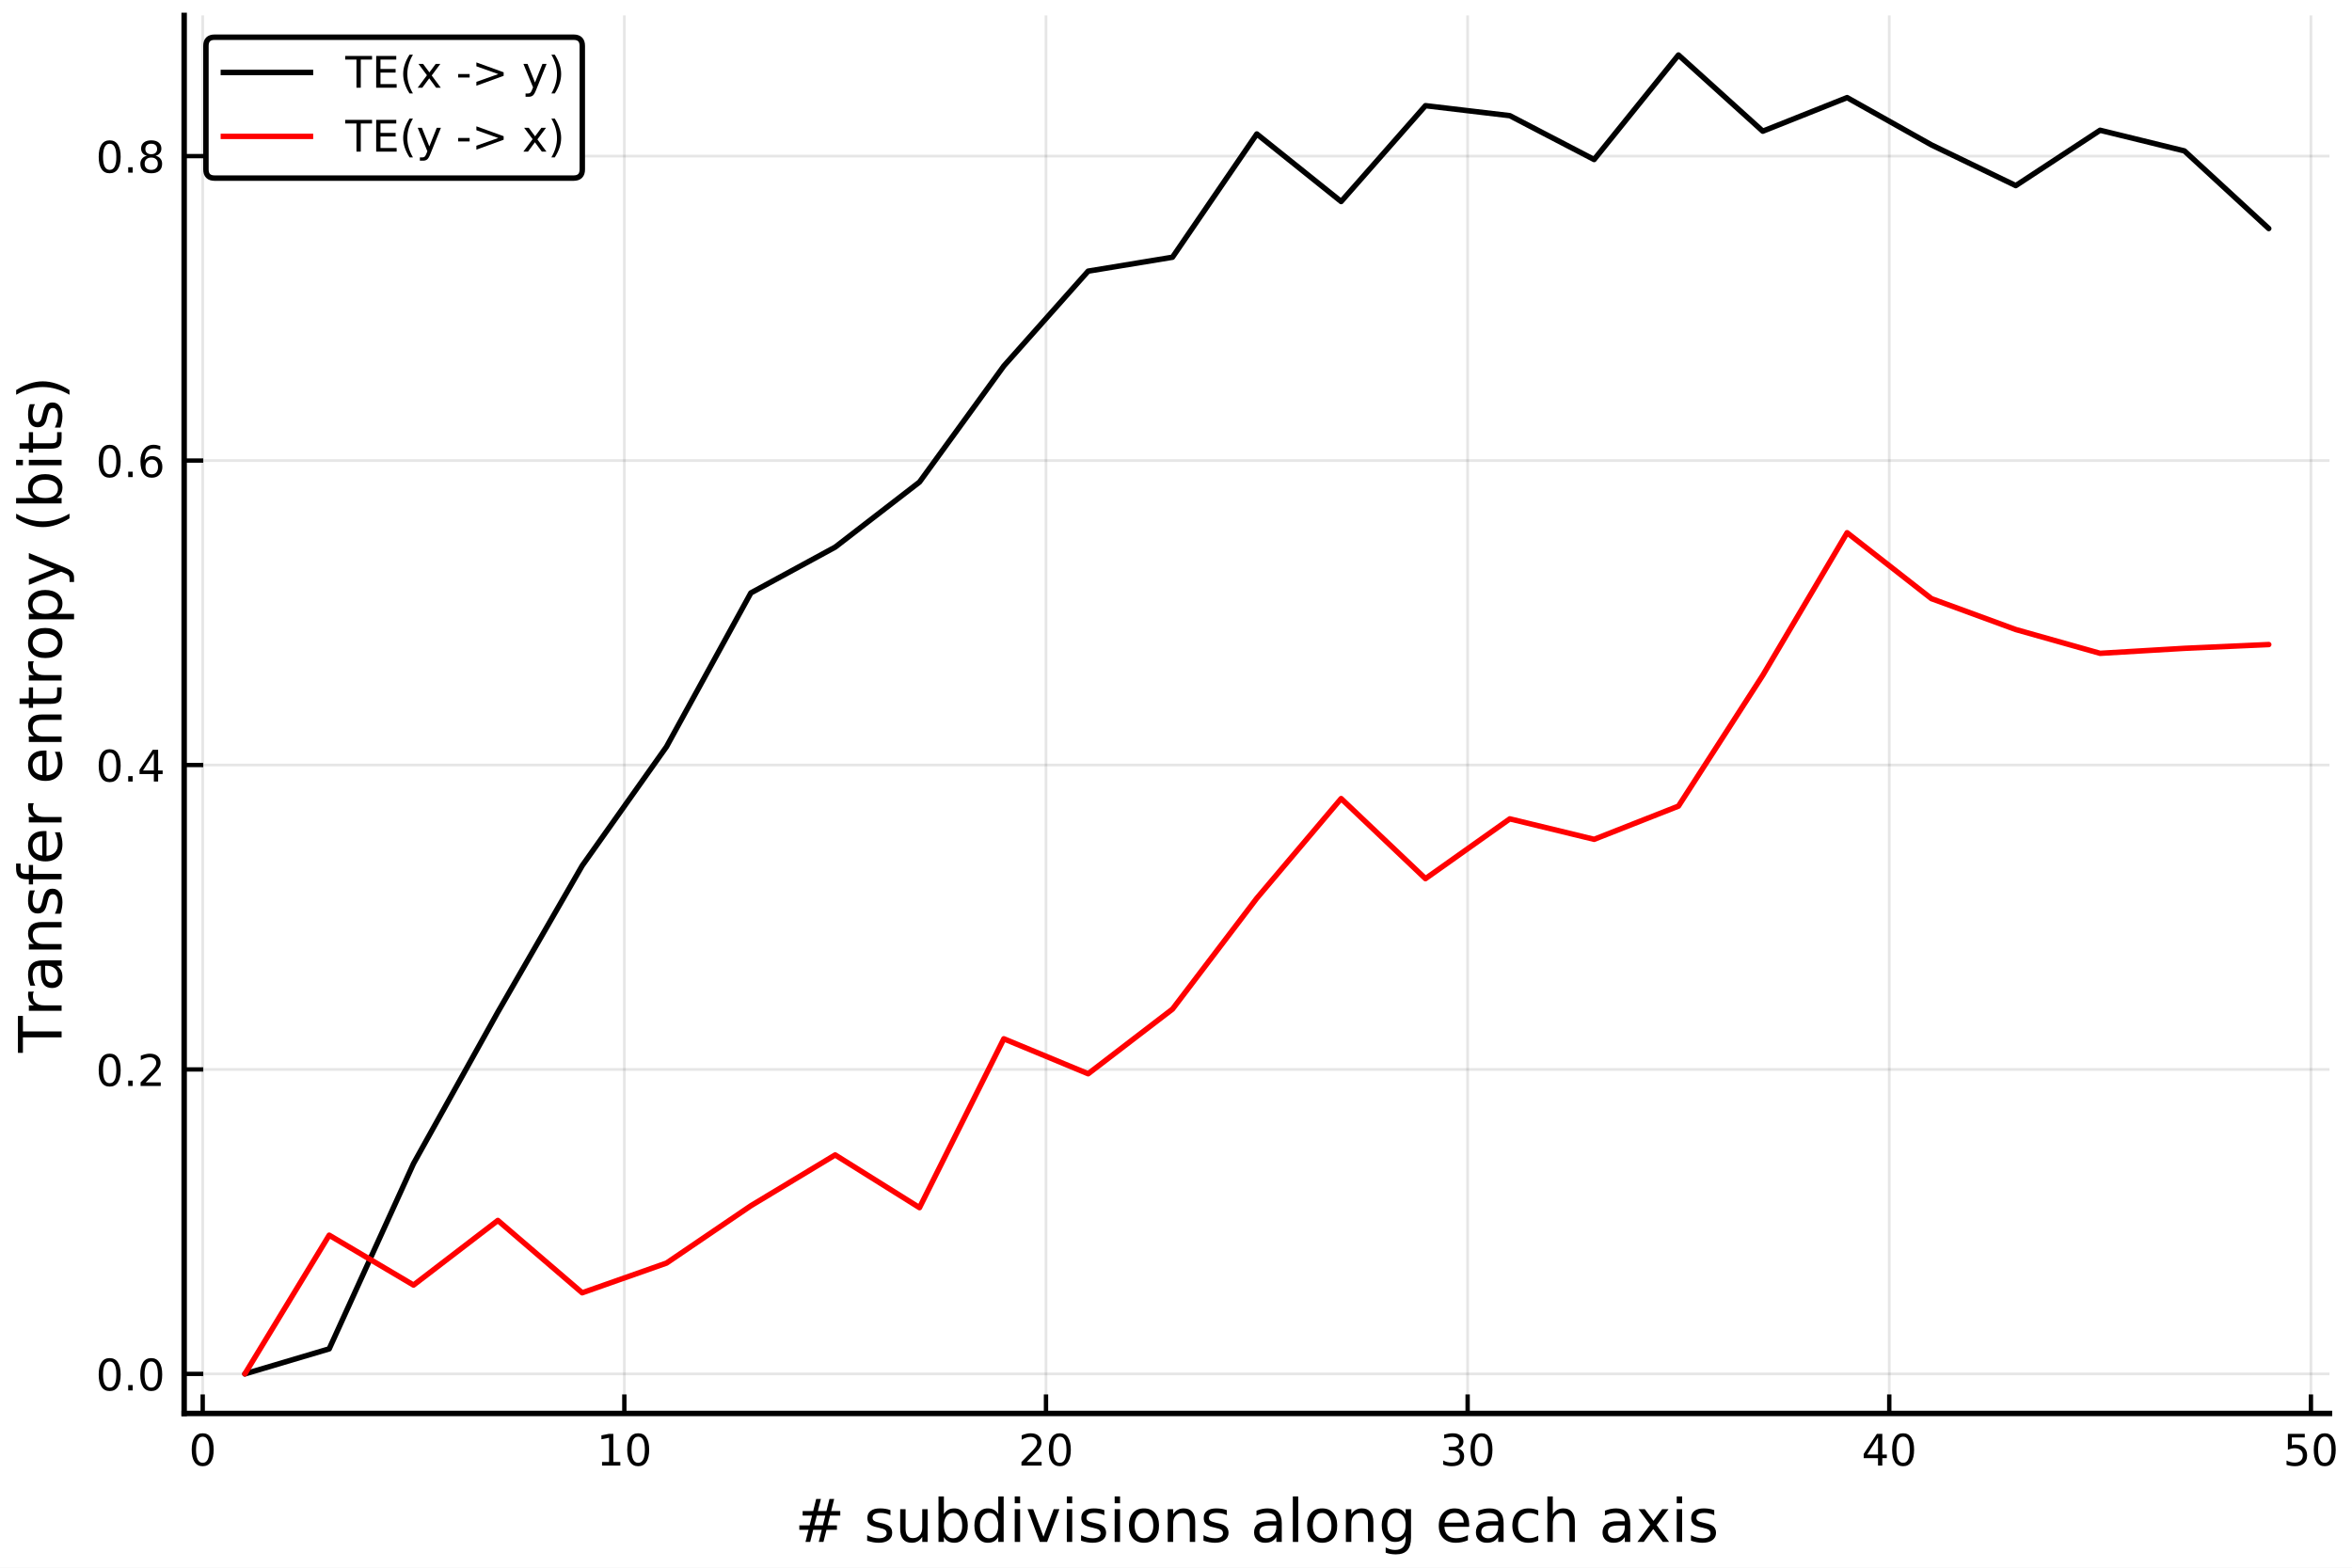
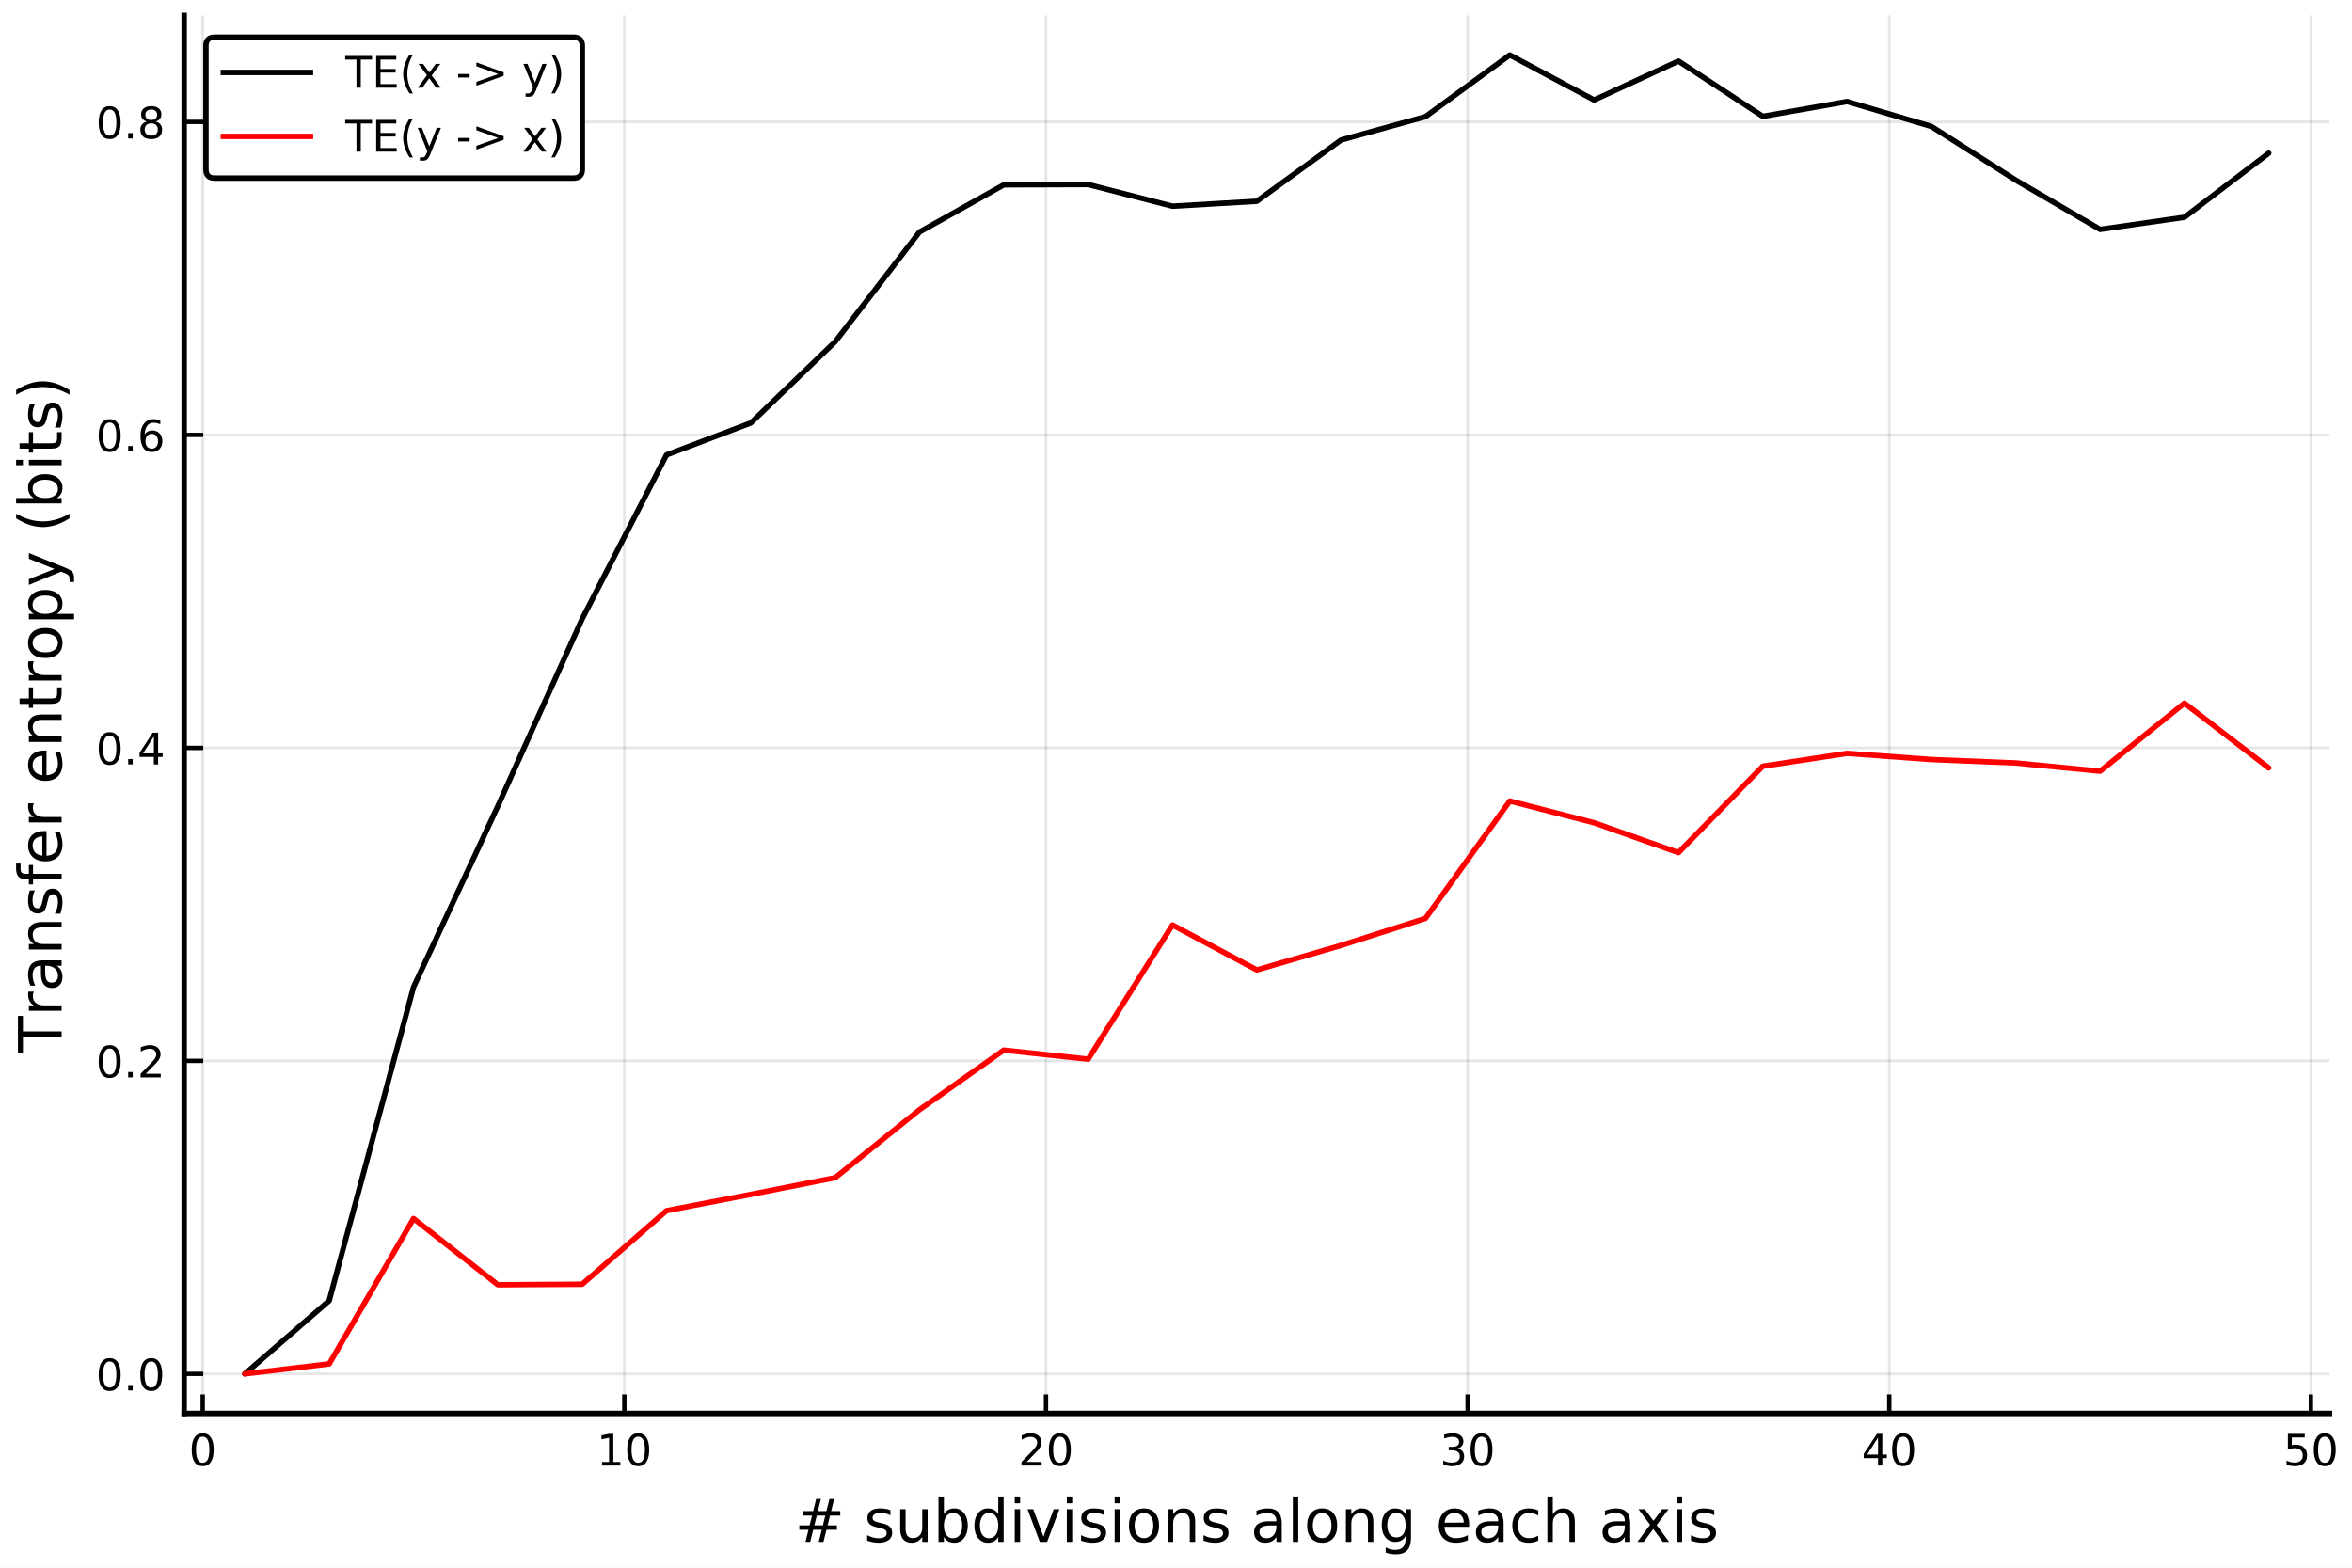
<svg xmlns="http://www.w3.org/2000/svg" xmlns:xlink="http://www.w3.org/1999/xlink" height="288pt" version="1.1" viewBox="0 0 432 288" width="432pt">
  <defs>
    <style type="text/css">
*{stroke-linecap:butt;stroke-linejoin:round;}
  </style>
  </defs>
  <g id="figure_1">
    <g id="patch_1">
      <path d="M 0 288  L 432 288  L 432 0  L 0 0  z " style="fill:#ffffff;" />
    </g>
    <g id="axes_1">
      <g id="patch_2">
        <path d="M 33.825 259.665  L 427.861 259.665  L 427.861 2.835  L 33.825 2.835  z " style="fill:#ffffff;" />
      </g>
      <g id="matplotlib.axis_1">
        <g id="xtick_1">
          <g id="line2d_1">
-             <path clip-path="url(#p96bbf9624d)" d="M 37.232 259.665  L 37.232 2.835  " style="fill:none;stroke:#000000;stroke-linecap:square;stroke-opacity:0.1;stroke-width:0.5;" />
+             <path clip-path="url(#p30ed222df0)" d="M 37.232 259.665  L 37.232 2.835  " style="fill:none;stroke:#000000;stroke-linecap:square;stroke-opacity:0.1;stroke-width:0.5;" />
          </g>
          <g id="line2d_2">
            <defs>
-               <path d="M 0 0  L 0 -3.5  " id="m65ee2516f6" style="stroke:#000000;stroke-width:0.8;" />
-             </defs>
-             <g>
-               <use style="stroke:#000000;stroke-width:0.8;" x="37.232" xlink:href="#m65ee2516f6" y="259.665" />
+               <path d="M 0 0  L 0 -3.5  " id="me47ee9778a" style="stroke:#000000;stroke-width:0.8;" />
+             </defs>
+             <g>
+               <use style="stroke:#000000;stroke-width:0.8;" x="37.232" xlink:href="#me47ee9778a" y="259.665" />
            </g>
          </g>
          <g id="text_1">
            <defs>
              <path d="M 31.781 66.406  Q 24.172 66.406 20.328 58.906  Q 16.5 51.422 16.5 36.375  Q 16.5 21.391 20.328 13.891  Q 24.172 6.391 31.781 6.391  Q 39.453 6.391 43.281 13.891  Q 47.125 21.391 47.125 36.375  Q 47.125 51.422 43.281 58.906  Q 39.453 66.406 31.781 66.406  z M 31.781 74.219  Q 44.047 74.219 50.516 64.516  Q 56.984 54.828 56.984 36.375  Q 56.984 17.969 50.516 8.266  Q 44.047 -1.422 31.781 -1.422  Q 19.531 -1.422 13.062 8.266  Q 6.594 17.969 6.594 36.375  Q 6.594 54.828 13.062 64.516  Q 19.531 74.219 31.781 74.219  z " id="DejaVuSans-48" />
            </defs>
            <g transform="translate(34.6872 269.2441)scale(0.08 -0.08)">
              <use xlink:href="#DejaVuSans-48" />
            </g>
          </g>
        </g>
        <g id="xtick_2">
          <g id="line2d_3">
-             <path clip-path="url(#p96bbf9624d)" d="M 114.676 259.665  L 114.676 2.835  " style="fill:none;stroke:#000000;stroke-linecap:square;stroke-opacity:0.1;stroke-width:0.5;" />
+             <path clip-path="url(#p30ed222df0)" d="M 114.676 259.665  L 114.676 2.835  " style="fill:none;stroke:#000000;stroke-linecap:square;stroke-opacity:0.1;stroke-width:0.5;" />
          </g>
          <g id="line2d_4">
            <g>
-               <use style="stroke:#000000;stroke-width:0.8;" x="114.676" xlink:href="#m65ee2516f6" y="259.665" />
+               <use style="stroke:#000000;stroke-width:0.8;" x="114.676" xlink:href="#me47ee9778a" y="259.665" />
            </g>
          </g>
          <g id="text_2">
            <defs>
              <path d="M 12.406 8.297  L 28.516 8.297  L 28.516 63.922  L 10.984 60.406  L 10.984 69.391  L 28.422 72.906  L 38.281 72.906  L 38.281 8.297  L 54.391 8.297  L 54.391 0  L 12.406 0  z " id="DejaVuSans-49" />
            </defs>
            <g transform="translate(109.5865 269.2441)scale(0.08 -0.08)">
              <use xlink:href="#DejaVuSans-49" />
              <use x="63.623" xlink:href="#DejaVuSans-48" />
            </g>
          </g>
        </g>
        <g id="xtick_3">
          <g id="line2d_5">
-             <path clip-path="url(#p96bbf9624d)" d="M 192.121 259.665  L 192.121 2.835  " style="fill:none;stroke:#000000;stroke-linecap:square;stroke-opacity:0.1;stroke-width:0.5;" />
+             <path clip-path="url(#p30ed222df0)" d="M 192.121 259.665  L 192.121 2.835  " style="fill:none;stroke:#000000;stroke-linecap:square;stroke-opacity:0.1;stroke-width:0.5;" />
          </g>
          <g id="line2d_6">
            <g>
-               <use style="stroke:#000000;stroke-width:0.8;" x="192.121" xlink:href="#m65ee2516f6" y="259.665" />
+               <use style="stroke:#000000;stroke-width:0.8;" x="192.121" xlink:href="#me47ee9778a" y="259.665" />
            </g>
          </g>
          <g id="text_3">
            <defs>
              <path d="M 19.188 8.297  L 53.609 8.297  L 53.609 0  L 7.328 0  L 7.328 8.297  Q 12.938 14.109 22.625 23.891  Q 32.328 33.688 34.812 36.531  Q 39.547 41.844 41.422 45.531  Q 43.312 49.219 43.312 52.781  Q 43.312 58.594 39.234 62.25  Q 35.156 65.922 28.609 65.922  Q 23.969 65.922 18.812 64.312  Q 13.672 62.703 7.812 59.422  L 7.812 69.391  Q 13.766 71.781 18.938 73  Q 24.125 74.219 28.422 74.219  Q 39.75 74.219 46.484 68.547  Q 53.219 62.891 53.219 53.422  Q 53.219 48.922 51.531 44.891  Q 49.859 40.875 45.406 35.406  Q 44.188 33.984 37.641 27.219  Q 31.109 20.453 19.188 8.297  z " id="DejaVuSans-50" />
            </defs>
            <g transform="translate(187.0308 269.2441)scale(0.08 -0.08)">
              <use xlink:href="#DejaVuSans-50" />
              <use x="63.623" xlink:href="#DejaVuSans-48" />
            </g>
          </g>
        </g>
        <g id="xtick_4">
          <g id="line2d_7">
-             <path clip-path="url(#p96bbf9624d)" d="M 269.565 259.665  L 269.565 2.835  " style="fill:none;stroke:#000000;stroke-linecap:square;stroke-opacity:0.1;stroke-width:0.5;" />
+             <path clip-path="url(#p30ed222df0)" d="M 269.565 259.665  L 269.565 2.835  " style="fill:none;stroke:#000000;stroke-linecap:square;stroke-opacity:0.1;stroke-width:0.5;" />
          </g>
          <g id="line2d_8">
            <g>
-               <use style="stroke:#000000;stroke-width:0.8;" x="269.565" xlink:href="#m65ee2516f6" y="259.665" />
+               <use style="stroke:#000000;stroke-width:0.8;" x="269.565" xlink:href="#me47ee9778a" y="259.665" />
            </g>
          </g>
          <g id="text_4">
            <defs>
              <path d="M 40.578 39.312  Q 47.656 37.797 51.625 33  Q 55.609 28.219 55.609 21.188  Q 55.609 10.406 48.188 4.484  Q 40.766 -1.422 27.094 -1.422  Q 22.516 -1.422 17.656 -0.516  Q 12.797 0.391 7.625 2.203  L 7.625 11.719  Q 11.719 9.328 16.594 8.109  Q 21.484 6.891 26.812 6.891  Q 36.078 6.891 40.938 10.547  Q 45.797 14.203 45.797 21.188  Q 45.797 27.641 41.281 31.266  Q 36.766 34.906 28.719 34.906  L 20.219 34.906  L 20.219 43.016  L 29.109 43.016  Q 36.375 43.016 40.234 45.922  Q 44.094 48.828 44.094 54.297  Q 44.094 59.906 40.109 62.906  Q 36.141 65.922 28.719 65.922  Q 24.656 65.922 20.016 65.031  Q 15.375 64.156 9.812 62.312  L 9.812 71.094  Q 15.438 72.656 20.344 73.438  Q 25.25 74.219 29.594 74.219  Q 40.828 74.219 47.359 69.109  Q 53.906 64.016 53.906 55.328  Q 53.906 49.266 50.438 45.094  Q 46.969 40.922 40.578 39.312  z " id="DejaVuSans-51" />
            </defs>
            <g transform="translate(264.4751 269.2441)scale(0.08 -0.08)">
              <use xlink:href="#DejaVuSans-51" />
              <use x="63.623" xlink:href="#DejaVuSans-48" />
            </g>
          </g>
        </g>
        <g id="xtick_5">
          <g id="line2d_9">
-             <path clip-path="url(#p96bbf9624d)" d="M 347.009 259.665  L 347.009 2.835  " style="fill:none;stroke:#000000;stroke-linecap:square;stroke-opacity:0.1;stroke-width:0.5;" />
+             <path clip-path="url(#p30ed222df0)" d="M 347.009 259.665  L 347.009 2.835  " style="fill:none;stroke:#000000;stroke-linecap:square;stroke-opacity:0.1;stroke-width:0.5;" />
          </g>
          <g id="line2d_10">
            <g>
-               <use style="stroke:#000000;stroke-width:0.8;" x="347.009" xlink:href="#m65ee2516f6" y="259.665" />
+               <use style="stroke:#000000;stroke-width:0.8;" x="347.009" xlink:href="#me47ee9778a" y="259.665" />
            </g>
          </g>
          <g id="text_5">
            <defs>
              <path d="M 37.797 64.312  L 12.891 25.391  L 37.797 25.391  z M 35.203 72.906  L 47.609 72.906  L 47.609 25.391  L 58.016 25.391  L 58.016 17.188  L 47.609 17.188  L 47.609 0  L 37.797 0  L 37.797 17.188  L 4.891 17.188  L 4.891 26.703  z " id="DejaVuSans-52" />
            </defs>
            <g transform="translate(341.9194 269.2441)scale(0.08 -0.08)">
              <use xlink:href="#DejaVuSans-52" />
              <use x="63.623" xlink:href="#DejaVuSans-48" />
            </g>
          </g>
        </g>
        <g id="xtick_6">
          <g id="line2d_11">
-             <path clip-path="url(#p96bbf9624d)" d="M 424.454 259.665  L 424.454 2.835  " style="fill:none;stroke:#000000;stroke-linecap:square;stroke-opacity:0.1;stroke-width:0.5;" />
+             <path clip-path="url(#p30ed222df0)" d="M 424.454 259.665  L 424.454 2.835  " style="fill:none;stroke:#000000;stroke-linecap:square;stroke-opacity:0.1;stroke-width:0.5;" />
          </g>
          <g id="line2d_12">
            <g>
-               <use style="stroke:#000000;stroke-width:0.8;" x="424.454" xlink:href="#m65ee2516f6" y="259.665" />
+               <use style="stroke:#000000;stroke-width:0.8;" x="424.454" xlink:href="#me47ee9778a" y="259.665" />
            </g>
          </g>
          <g id="text_6">
            <defs>
              <path d="M 10.797 72.906  L 49.516 72.906  L 49.516 64.594  L 19.828 64.594  L 19.828 46.734  Q 21.969 47.469 24.109 47.828  Q 26.266 48.188 28.422 48.188  Q 40.625 48.188 47.75 41.5  Q 54.891 34.812 54.891 23.391  Q 54.891 11.625 47.562 5.094  Q 40.234 -1.422 26.906 -1.422  Q 22.312 -1.422 17.547 -0.641  Q 12.797 0.141 7.719 1.703  L 7.719 11.625  Q 12.109 9.234 16.797 8.062  Q 21.484 6.891 26.703 6.891  Q 35.156 6.891 40.078 11.328  Q 45.016 15.766 45.016 23.391  Q 45.016 31 40.078 35.438  Q 35.156 39.891 26.703 39.891  Q 22.75 39.891 18.812 39.016  Q 14.891 38.141 10.797 36.281  z " id="DejaVuSans-53" />
            </defs>
            <g transform="translate(419.3637 269.2441)scale(0.08 -0.08)">
              <use xlink:href="#DejaVuSans-53" />
              <use x="63.623" xlink:href="#DejaVuSans-48" />
            </g>
          </g>
        </g>
        <g id="text_7">
          <defs>
            <path d="M 51.125 44  L 36.922 44  L 32.812 27.688  L 47.125 27.688  z M 43.797 71.781  L 38.719 51.516  L 52.984 51.516  L 58.109 71.781  L 65.922 71.781  L 60.891 51.516  L 76.125 51.516  L 76.125 44  L 58.984 44  L 54.984 27.688  L 70.516 27.688  L 70.516 20.219  L 53.078 20.219  L 48 0  L 40.188 0  L 45.219 20.219  L 30.906 20.219  L 25.875 0  L 18.016 0  L 23.094 20.219  L 7.719 20.219  L 7.719 27.688  L 24.906 27.688  L 29 44  L 13.281 44  L 13.281 51.516  L 30.906 51.516  L 35.891 71.781  z " id="DejaVuSans-35" />
            <path id="DejaVuSans-32" />
            <path d="M 44.281 53.078  L 44.281 44.578  Q 40.484 46.531 36.375 47.5  Q 32.281 48.484 27.875 48.484  Q 21.188 48.484 17.844 46.438  Q 14.5 44.391 14.5 40.281  Q 14.5 37.156 16.891 35.375  Q 19.281 33.594 26.516 31.984  L 29.594 31.297  Q 39.156 29.25 43.188 25.516  Q 47.219 21.781 47.219 15.094  Q 47.219 7.469 41.188 3.016  Q 35.156 -1.422 24.609 -1.422  Q 20.219 -1.422 15.453 -0.562  Q 10.688 0.297 5.422 2  L 5.422 11.281  Q 10.406 8.688 15.234 7.391  Q 20.062 6.109 24.812 6.109  Q 31.156 6.109 34.562 8.281  Q 37.984 10.453 37.984 14.406  Q 37.984 18.062 35.516 20.016  Q 33.062 21.969 24.703 23.781  L 21.578 24.516  Q 13.234 26.266 9.516 29.906  Q 5.812 33.547 5.812 39.891  Q 5.812 47.609 11.281 51.797  Q 16.75 56 26.812 56  Q 31.781 56 36.172 55.266  Q 40.578 54.547 44.281 53.078  z " id="DejaVuSans-115" />
            <path d="M 8.5 21.578  L 8.5 54.688  L 17.484 54.688  L 17.484 21.922  Q 17.484 14.156 20.5 10.266  Q 23.531 6.391 29.594 6.391  Q 36.859 6.391 41.078 11.031  Q 45.312 15.672 45.312 23.688  L 45.312 54.688  L 54.297 54.688  L 54.297 0  L 45.312 0  L 45.312 8.406  Q 42.047 3.422 37.719 1  Q 33.406 -1.422 27.688 -1.422  Q 18.266 -1.422 13.375 4.438  Q 8.5 10.297 8.5 21.578  z M 31.109 56  z " id="DejaVuSans-117" />
            <path d="M 48.688 27.297  Q 48.688 37.203 44.609 42.844  Q 40.531 48.484 33.406 48.484  Q 26.266 48.484 22.188 42.844  Q 18.109 37.203 18.109 27.297  Q 18.109 17.391 22.188 11.75  Q 26.266 6.109 33.406 6.109  Q 40.531 6.109 44.609 11.75  Q 48.688 17.391 48.688 27.297  z M 18.109 46.391  Q 20.953 51.266 25.266 53.625  Q 29.594 56 35.594 56  Q 45.562 56 51.781 48.094  Q 58.016 40.188 58.016 27.297  Q 58.016 14.406 51.781 6.484  Q 45.562 -1.422 35.594 -1.422  Q 29.594 -1.422 25.266 0.953  Q 20.953 3.328 18.109 8.203  L 18.109 0  L 9.078 0  L 9.078 75.984  L 18.109 75.984  z " id="DejaVuSans-98" />
            <path d="M 45.406 46.391  L 45.406 75.984  L 54.391 75.984  L 54.391 0  L 45.406 0  L 45.406 8.203  Q 42.578 3.328 38.25 0.953  Q 33.938 -1.422 27.875 -1.422  Q 17.969 -1.422 11.734 6.484  Q 5.516 14.406 5.516 27.297  Q 5.516 40.188 11.734 48.094  Q 17.969 56 27.875 56  Q 33.938 56 38.25 53.625  Q 42.578 51.266 45.406 46.391  z M 14.797 27.297  Q 14.797 17.391 18.875 11.75  Q 22.953 6.109 30.078 6.109  Q 37.203 6.109 41.297 11.75  Q 45.406 17.391 45.406 27.297  Q 45.406 37.203 41.297 42.844  Q 37.203 48.484 30.078 48.484  Q 22.953 48.484 18.875 42.844  Q 14.797 37.203 14.797 27.297  z " id="DejaVuSans-100" />
            <path d="M 9.422 54.688  L 18.406 54.688  L 18.406 0  L 9.422 0  z M 9.422 75.984  L 18.406 75.984  L 18.406 64.594  L 9.422 64.594  z " id="DejaVuSans-105" />
            <path d="M 2.984 54.688  L 12.5 54.688  L 29.594 8.797  L 46.688 54.688  L 56.203 54.688  L 35.688 0  L 23.484 0  z " id="DejaVuSans-118" />
            <path d="M 30.609 48.391  Q 23.391 48.391 19.188 42.75  Q 14.984 37.109 14.984 27.297  Q 14.984 17.484 19.156 11.844  Q 23.344 6.203 30.609 6.203  Q 37.797 6.203 41.984 11.859  Q 46.188 17.531 46.188 27.297  Q 46.188 37.016 41.984 42.703  Q 37.797 48.391 30.609 48.391  z M 30.609 56  Q 42.328 56 49.016 48.375  Q 55.719 40.766 55.719 27.297  Q 55.719 13.875 49.016 6.219  Q 42.328 -1.422 30.609 -1.422  Q 18.844 -1.422 12.172 6.219  Q 5.516 13.875 5.516 27.297  Q 5.516 40.766 12.172 48.375  Q 18.844 56 30.609 56  z " id="DejaVuSans-111" />
            <path d="M 54.891 33.016  L 54.891 0  L 45.906 0  L 45.906 32.719  Q 45.906 40.484 42.875 44.328  Q 39.844 48.188 33.797 48.188  Q 26.516 48.188 22.312 43.547  Q 18.109 38.922 18.109 30.906  L 18.109 0  L 9.078 0  L 9.078 54.688  L 18.109 54.688  L 18.109 46.188  Q 21.344 51.125 25.703 53.562  Q 30.078 56 35.797 56  Q 45.219 56 50.047 50.172  Q 54.891 44.344 54.891 33.016  z " id="DejaVuSans-110" />
            <path d="M 34.281 27.484  Q 23.391 27.484 19.188 25  Q 14.984 22.516 14.984 16.5  Q 14.984 11.719 18.141 8.906  Q 21.297 6.109 26.703 6.109  Q 34.188 6.109 38.703 11.406  Q 43.219 16.703 43.219 25.484  L 43.219 27.484  z M 52.203 31.203  L 52.203 0  L 43.219 0  L 43.219 8.297  Q 40.141 3.328 35.547 0.953  Q 30.953 -1.422 24.312 -1.422  Q 15.922 -1.422 10.953 3.297  Q 6 8.016 6 15.922  Q 6 25.141 12.172 29.828  Q 18.359 34.516 30.609 34.516  L 43.219 34.516  L 43.219 35.406  Q 43.219 41.609 39.141 45  Q 35.062 48.391 27.688 48.391  Q 23 48.391 18.547 47.266  Q 14.109 46.141 10.016 43.891  L 10.016 52.203  Q 14.938 54.109 19.578 55.047  Q 24.219 56 28.609 56  Q 40.484 56 46.344 49.844  Q 52.203 43.703 52.203 31.203  z " id="DejaVuSans-97" />
            <path d="M 9.422 75.984  L 18.406 75.984  L 18.406 0  L 9.422 0  z " id="DejaVuSans-108" />
            <path d="M 45.406 27.984  Q 45.406 37.75 41.375 43.109  Q 37.359 48.484 30.078 48.484  Q 22.859 48.484 18.828 43.109  Q 14.797 37.75 14.797 27.984  Q 14.797 18.266 18.828 12.891  Q 22.859 7.516 30.078 7.516  Q 37.359 7.516 41.375 12.891  Q 45.406 18.266 45.406 27.984  z M 54.391 6.781  Q 54.391 -7.172 48.188 -13.984  Q 42 -20.797 29.203 -20.797  Q 24.469 -20.797 20.266 -20.094  Q 16.062 -19.391 12.109 -17.922  L 12.109 -9.188  Q 16.062 -11.328 19.922 -12.344  Q 23.781 -13.375 27.781 -13.375  Q 36.625 -13.375 41.016 -8.766  Q 45.406 -4.156 45.406 5.172  L 45.406 9.625  Q 42.625 4.781 38.281 2.391  Q 33.938 0 27.875 0  Q 17.828 0 11.672 7.656  Q 5.516 15.328 5.516 27.984  Q 5.516 40.672 11.672 48.328  Q 17.828 56 27.875 56  Q 33.938 56 38.281 53.609  Q 42.625 51.219 45.406 46.391  L 45.406 54.688  L 54.391 54.688  z " id="DejaVuSans-103" />
            <path d="M 56.203 29.594  L 56.203 25.203  L 14.891 25.203  Q 15.484 15.922 20.484 11.062  Q 25.484 6.203 34.422 6.203  Q 39.594 6.203 44.453 7.469  Q 49.312 8.734 54.109 11.281  L 54.109 2.781  Q 49.266 0.734 44.188 -0.344  Q 39.109 -1.422 33.891 -1.422  Q 20.797 -1.422 13.156 6.188  Q 5.516 13.812 5.516 26.812  Q 5.516 40.234 12.766 48.109  Q 20.016 56 32.328 56  Q 43.359 56 49.781 48.891  Q 56.203 41.797 56.203 29.594  z M 47.219 32.234  Q 47.125 39.594 43.094 43.984  Q 39.062 48.391 32.422 48.391  Q 24.906 48.391 20.391 44.141  Q 15.875 39.891 15.188 32.172  z " id="DejaVuSans-101" />
            <path d="M 48.781 52.594  L 48.781 44.188  Q 44.969 46.297 41.141 47.344  Q 37.312 48.391 33.406 48.391  Q 24.656 48.391 19.812 42.844  Q 14.984 37.312 14.984 27.297  Q 14.984 17.281 19.812 11.734  Q 24.656 6.203 33.406 6.203  Q 37.312 6.203 41.141 7.25  Q 44.969 8.297 48.781 10.406  L 48.781 2.094  Q 45.016 0.344 40.984 -0.531  Q 36.969 -1.422 32.422 -1.422  Q 20.062 -1.422 12.781 6.344  Q 5.516 14.109 5.516 27.297  Q 5.516 40.672 12.859 48.328  Q 20.219 56 33.016 56  Q 37.156 56 41.109 55.141  Q 45.062 54.297 48.781 52.594  z " id="DejaVuSans-99" />
            <path d="M 54.891 33.016  L 54.891 0  L 45.906 0  L 45.906 32.719  Q 45.906 40.484 42.875 44.328  Q 39.844 48.188 33.797 48.188  Q 26.516 48.188 22.312 43.547  Q 18.109 38.922 18.109 30.906  L 18.109 0  L 9.078 0  L 9.078 75.984  L 18.109 75.984  L 18.109 46.188  Q 21.344 51.125 25.703 53.562  Q 30.078 56 35.797 56  Q 45.219 56 50.047 50.172  Q 54.891 44.344 54.891 33.016  z " id="DejaVuSans-104" />
            <path d="M 54.891 54.688  L 35.109 28.078  L 55.906 0  L 45.312 0  L 29.391 21.484  L 13.484 0  L 2.875 0  L 24.125 28.609  L 4.688 54.688  L 15.281 54.688  L 29.781 35.203  L 44.281 54.688  z " id="DejaVuSans-120" />
          </defs>
          <g transform="translate(145.9633 283.2661)scale(0.11 -0.11)">
            <use xlink:href="#DejaVuSans-35" />
            <use x="83.789" xlink:href="#DejaVuSans-32" />
            <use x="115.576" xlink:href="#DejaVuSans-115" />
            <use x="167.676" xlink:href="#DejaVuSans-117" />
            <use x="231.055" xlink:href="#DejaVuSans-98" />
            <use x="294.531" xlink:href="#DejaVuSans-100" />
            <use x="358.008" xlink:href="#DejaVuSans-105" />
            <use x="385.791" xlink:href="#DejaVuSans-118" />
            <use x="444.971" xlink:href="#DejaVuSans-105" />
            <use x="472.754" xlink:href="#DejaVuSans-115" />
            <use x="524.854" xlink:href="#DejaVuSans-105" />
            <use x="552.637" xlink:href="#DejaVuSans-111" />
            <use x="613.818" xlink:href="#DejaVuSans-110" />
            <use x="677.197" xlink:href="#DejaVuSans-115" />
            <use x="729.297" xlink:href="#DejaVuSans-32" />
            <use x="761.084" xlink:href="#DejaVuSans-97" />
            <use x="822.363" xlink:href="#DejaVuSans-108" />
            <use x="850.146" xlink:href="#DejaVuSans-111" />
            <use x="911.328" xlink:href="#DejaVuSans-110" />
            <use x="974.707" xlink:href="#DejaVuSans-103" />
            <use x="1038.184" xlink:href="#DejaVuSans-32" />
            <use x="1069.971" xlink:href="#DejaVuSans-101" />
            <use x="1131.494" xlink:href="#DejaVuSans-97" />
            <use x="1192.773" xlink:href="#DejaVuSans-99" />
            <use x="1247.754" xlink:href="#DejaVuSans-104" />
            <use x="1311.133" xlink:href="#DejaVuSans-32" />
            <use x="1342.92" xlink:href="#DejaVuSans-97" />
            <use x="1404.199" xlink:href="#DejaVuSans-120" />
            <use x="1463.379" xlink:href="#DejaVuSans-105" />
            <use x="1491.162" xlink:href="#DejaVuSans-115" />
          </g>
        </g>
      </g>
      <g id="matplotlib.axis_2">
        <g id="ytick_1">
          <g id="line2d_13">
-             <path clip-path="url(#p96bbf9624d)" d="M 33.825 252.397  L 427.861 252.397  " style="fill:none;stroke:#000000;stroke-linecap:square;stroke-opacity:0.1;stroke-width:0.5;" />
+             <path clip-path="url(#p30ed222df0)" d="M 33.825 252.397  L 427.861 252.397  " style="fill:none;stroke:#000000;stroke-linecap:square;stroke-opacity:0.1;stroke-width:0.5;" />
          </g>
          <g id="line2d_14">
            <defs>
-               <path d="M 0 0  L 3.5 0  " id="m5b0289ab7f" style="stroke:#000000;stroke-width:0.8;" />
-             </defs>
-             <g>
-               <use style="stroke:#000000;stroke-width:0.8;" x="33.825" xlink:href="#m5b0289ab7f" y="252.397" />
+               <path d="M 0 0  L 3.5 0  " id="mf5545caec6" style="stroke:#000000;stroke-width:0.8;" />
+             </defs>
+             <g>
+               <use style="stroke:#000000;stroke-width:0.8;" x="33.825" xlink:href="#mf5545caec6" y="252.397" />
            </g>
          </g>
          <g id="text_8">
            <defs>
              <path d="M 10.688 12.406  L 21 12.406  L 21 0  L 10.688 0  z " id="DejaVuSans-46" />
            </defs>
            <g transform="translate(17.60215 255.4359)scale(0.08 -0.08)">
              <use xlink:href="#DejaVuSans-48" />
              <use x="63.623" xlink:href="#DejaVuSans-46" />
              <use x="95.41" xlink:href="#DejaVuSans-48" />
            </g>
          </g>
        </g>
        <g id="ytick_2">
          <g id="line2d_15">
-             <path clip-path="url(#p96bbf9624d)" d="M 33.825 196.467  L 427.861 196.467  " style="fill:none;stroke:#000000;stroke-linecap:square;stroke-opacity:0.1;stroke-width:0.5;" />
+             <path clip-path="url(#p30ed222df0)" d="M 33.825 194.896  L 427.861 194.896  " style="fill:none;stroke:#000000;stroke-linecap:square;stroke-opacity:0.1;stroke-width:0.5;" />
          </g>
          <g id="line2d_16">
            <g>
-               <use style="stroke:#000000;stroke-width:0.8;" x="33.825" xlink:href="#m5b0289ab7f" y="196.467" />
+               <use style="stroke:#000000;stroke-width:0.8;" x="33.825" xlink:href="#mf5545caec6" y="194.896" />
            </g>
          </g>
          <g id="text_9">
-             <g transform="translate(17.60215 199.5065)scale(0.08 -0.08)">
+             <g transform="translate(17.60215 197.9358)scale(0.08 -0.08)">
              <use xlink:href="#DejaVuSans-48" />
              <use x="63.623" xlink:href="#DejaVuSans-46" />
              <use x="95.41" xlink:href="#DejaVuSans-50" />
            </g>
          </g>
        </g>
        <g id="ytick_3">
          <g id="line2d_17">
-             <path clip-path="url(#p96bbf9624d)" d="M 33.825 140.538  L 427.861 140.538  " style="fill:none;stroke:#000000;stroke-linecap:square;stroke-opacity:0.1;stroke-width:0.5;" />
+             <path clip-path="url(#p30ed222df0)" d="M 33.825 137.396  L 427.861 137.396  " style="fill:none;stroke:#000000;stroke-linecap:square;stroke-opacity:0.1;stroke-width:0.5;" />
          </g>
          <g id="line2d_18">
            <g>
-               <use style="stroke:#000000;stroke-width:0.8;" x="33.825" xlink:href="#m5b0289ab7f" y="140.538" />
+               <use style="stroke:#000000;stroke-width:0.8;" x="33.825" xlink:href="#mf5545caec6" y="137.396" />
            </g>
          </g>
          <g id="text_10">
-             <g transform="translate(17.60215 143.5771)scale(0.08 -0.08)">
+             <g transform="translate(17.60215 140.4357)scale(0.08 -0.08)">
              <use xlink:href="#DejaVuSans-48" />
              <use x="63.623" xlink:href="#DejaVuSans-46" />
              <use x="95.41" xlink:href="#DejaVuSans-52" />
            </g>
          </g>
        </g>
        <g id="ytick_4">
          <g id="line2d_19">
-             <path clip-path="url(#p96bbf9624d)" d="M 33.825 84.608  L 427.861 84.608  " style="fill:none;stroke:#000000;stroke-linecap:square;stroke-opacity:0.1;stroke-width:0.5;" />
+             <path clip-path="url(#p30ed222df0)" d="M 33.825 79.896  L 427.861 79.896  " style="fill:none;stroke:#000000;stroke-linecap:square;stroke-opacity:0.1;stroke-width:0.5;" />
          </g>
          <g id="line2d_20">
            <g>
-               <use style="stroke:#000000;stroke-width:0.8;" x="33.825" xlink:href="#m5b0289ab7f" y="84.608" />
+               <use style="stroke:#000000;stroke-width:0.8;" x="33.825" xlink:href="#mf5545caec6" y="79.896" />
            </g>
          </g>
          <g id="text_11">
            <defs>
              <path d="M 33.016 40.375  Q 26.375 40.375 22.484 35.828  Q 18.609 31.297 18.609 23.391  Q 18.609 15.531 22.484 10.953  Q 26.375 6.391 33.016 6.391  Q 39.656 6.391 43.531 10.953  Q 47.406 15.531 47.406 23.391  Q 47.406 31.297 43.531 35.828  Q 39.656 40.375 33.016 40.375  z M 52.594 71.297  L 52.594 62.312  Q 48.875 64.062 45.094 64.984  Q 41.312 65.922 37.594 65.922  Q 27.828 65.922 22.672 59.328  Q 17.531 52.734 16.797 39.406  Q 19.672 43.656 24.016 45.922  Q 28.375 48.188 33.594 48.188  Q 44.578 48.188 50.953 41.516  Q 57.328 34.859 57.328 23.391  Q 57.328 12.156 50.688 5.359  Q 44.047 -1.422 33.016 -1.422  Q 20.359 -1.422 13.672 8.266  Q 6.984 17.969 6.984 36.375  Q 6.984 53.656 15.188 63.938  Q 23.391 74.219 37.203 74.219  Q 40.922 74.219 44.703 73.484  Q 48.484 72.75 52.594 71.297  z " id="DejaVuSans-54" />
            </defs>
-             <g transform="translate(17.60215 87.6477)scale(0.08 -0.08)">
+             <g transform="translate(17.60215 82.93558)scale(0.08 -0.08)">
              <use xlink:href="#DejaVuSans-48" />
              <use x="63.623" xlink:href="#DejaVuSans-46" />
              <use x="95.41" xlink:href="#DejaVuSans-54" />
            </g>
          </g>
        </g>
        <g id="ytick_5">
          <g id="line2d_21">
-             <path clip-path="url(#p96bbf9624d)" d="M 33.825 28.679  L 427.861 28.679  " style="fill:none;stroke:#000000;stroke-linecap:square;stroke-opacity:0.1;stroke-width:0.5;" />
+             <path clip-path="url(#p30ed222df0)" d="M 33.825 22.396  L 427.861 22.396  " style="fill:none;stroke:#000000;stroke-linecap:square;stroke-opacity:0.1;stroke-width:0.5;" />
          </g>
          <g id="line2d_22">
            <g>
-               <use style="stroke:#000000;stroke-width:0.8;" x="33.825" xlink:href="#m5b0289ab7f" y="28.679" />
+               <use style="stroke:#000000;stroke-width:0.8;" x="33.825" xlink:href="#mf5545caec6" y="22.396" />
            </g>
          </g>
          <g id="text_12">
            <defs>
              <path d="M 31.781 34.625  Q 24.75 34.625 20.719 30.859  Q 16.703 27.094 16.703 20.516  Q 16.703 13.922 20.719 10.156  Q 24.75 6.391 31.781 6.391  Q 38.812 6.391 42.859 10.172  Q 46.922 13.969 46.922 20.516  Q 46.922 27.094 42.891 30.859  Q 38.875 34.625 31.781 34.625  z M 21.922 38.812  Q 15.578 40.375 12.031 44.719  Q 8.5 49.078 8.5 55.328  Q 8.5 64.062 14.719 69.141  Q 20.953 74.219 31.781 74.219  Q 42.672 74.219 48.875 69.141  Q 55.078 64.062 55.078 55.328  Q 55.078 49.078 51.531 44.719  Q 48 40.375 41.703 38.812  Q 48.828 37.156 52.797 32.312  Q 56.781 27.484 56.781 20.516  Q 56.781 9.906 50.312 4.234  Q 43.844 -1.422 31.781 -1.422  Q 19.734 -1.422 13.25 4.234  Q 6.781 9.906 6.781 20.516  Q 6.781 27.484 10.781 32.312  Q 14.797 37.156 21.922 38.812  z M 18.312 54.391  Q 18.312 48.734 21.844 45.562  Q 25.391 42.391 31.781 42.391  Q 38.141 42.391 41.719 45.562  Q 45.312 48.734 45.312 54.391  Q 45.312 60.062 41.719 63.234  Q 38.141 66.406 31.781 66.406  Q 25.391 66.406 21.844 63.234  Q 18.312 60.062 18.312 54.391  z " id="DejaVuSans-56" />
            </defs>
-             <g transform="translate(17.60215 31.71829)scale(0.08 -0.08)">
+             <g transform="translate(17.60215 25.43546)scale(0.08 -0.08)">
              <use xlink:href="#DejaVuSans-48" />
              <use x="63.623" xlink:href="#DejaVuSans-46" />
              <use x="95.41" xlink:href="#DejaVuSans-56" />
            </g>
          </g>
        </g>
        <g id="text_13">
          <defs>
            <path d="M -0.297 72.906  L 61.375 72.906  L 61.375 64.594  L 35.5 64.594  L 35.5 0  L 25.594 0  L 25.594 64.594  L -0.297 64.594  z " id="DejaVuSans-84" />
            <path d="M 41.109 46.297  Q 39.594 47.172 37.812 47.578  Q 36.031 48 33.891 48  Q 26.266 48 22.188 43.047  Q 18.109 38.094 18.109 28.812  L 18.109 0  L 9.078 0  L 9.078 54.688  L 18.109 54.688  L 18.109 46.188  Q 20.953 51.172 25.484 53.578  Q 30.031 56 36.531 56  Q 37.453 56 38.578 55.875  Q 39.703 55.766 41.062 55.516  z " id="DejaVuSans-114" />
            <path d="M 37.109 75.984  L 37.109 68.5  L 28.516 68.5  Q 23.688 68.5 21.797 66.547  Q 19.922 64.594 19.922 59.516  L 19.922 54.688  L 34.719 54.688  L 34.719 47.703  L 19.922 47.703  L 19.922 0  L 10.891 0  L 10.891 47.703  L 2.297 47.703  L 2.297 54.688  L 10.891 54.688  L 10.891 58.5  Q 10.891 67.625 15.141 71.797  Q 19.391 75.984 28.609 75.984  z " id="DejaVuSans-102" />
            <path d="M 18.312 70.219  L 18.312 54.688  L 36.812 54.688  L 36.812 47.703  L 18.312 47.703  L 18.312 18.016  Q 18.312 11.328 20.141 9.422  Q 21.969 7.516 27.594 7.516  L 36.812 7.516  L 36.812 0  L 27.594 0  Q 17.188 0 13.234 3.875  Q 9.281 7.766 9.281 18.016  L 9.281 47.703  L 2.688 47.703  L 2.688 54.688  L 9.281 54.688  L 9.281 70.219  z " id="DejaVuSans-116" />
            <path d="M 18.109 8.203  L 18.109 -20.797  L 9.078 -20.797  L 9.078 54.688  L 18.109 54.688  L 18.109 46.391  Q 20.953 51.266 25.266 53.625  Q 29.594 56 35.594 56  Q 45.562 56 51.781 48.094  Q 58.016 40.188 58.016 27.297  Q 58.016 14.406 51.781 6.484  Q 45.562 -1.422 35.594 -1.422  Q 29.594 -1.422 25.266 0.953  Q 20.953 3.328 18.109 8.203  z M 48.688 27.297  Q 48.688 37.203 44.609 42.844  Q 40.531 48.484 33.406 48.484  Q 26.266 48.484 22.188 42.844  Q 18.109 37.203 18.109 27.297  Q 18.109 17.391 22.188 11.75  Q 26.266 6.109 33.406 6.109  Q 40.531 6.109 44.609 11.75  Q 48.688 17.391 48.688 27.297  z " id="DejaVuSans-112" />
            <path d="M 32.172 -5.078  Q 28.375 -14.844 24.75 -17.812  Q 21.141 -20.797 15.094 -20.797  L 7.906 -20.797  L 7.906 -13.281  L 13.188 -13.281  Q 16.891 -13.281 18.938 -11.516  Q 21 -9.766 23.484 -3.219  L 25.094 0.875  L 2.984 54.688  L 12.5 54.688  L 29.594 11.922  L 46.688 54.688  L 56.203 54.688  z " id="DejaVuSans-121" />
            <path d="M 31 75.875  Q 24.469 64.656 21.281 53.656  Q 18.109 42.672 18.109 31.391  Q 18.109 20.125 21.312 9.062  Q 24.516 -2 31 -13.188  L 23.188 -13.188  Q 15.875 -1.703 12.234 9.375  Q 8.594 20.453 8.594 31.391  Q 8.594 42.281 12.203 53.312  Q 15.828 64.359 23.188 75.875  z " id="DejaVuSans-40" />
            <path d="M 8.016 75.875  L 15.828 75.875  Q 23.141 64.359 26.781 53.312  Q 30.422 42.281 30.422 31.391  Q 30.422 20.453 26.781 9.375  Q 23.141 -1.703 15.828 -13.188  L 8.016 -13.188  Q 14.5 -2 17.703 9.062  Q 20.906 20.125 20.906 31.391  Q 20.906 42.672 17.703 53.656  Q 14.5 64.656 8.016 75.875  z " id="DejaVuSans-41" />
          </defs>
          <g transform="translate(11.31449 193.3871)rotate(-90)scale(0.11 -0.11)">
            <use xlink:href="#DejaVuSans-84" />
            <use x="60.865" xlink:href="#DejaVuSans-114" />
            <use x="101.979" xlink:href="#DejaVuSans-97" />
            <use x="163.258" xlink:href="#DejaVuSans-110" />
            <use x="226.637" xlink:href="#DejaVuSans-115" />
            <use x="278.736" xlink:href="#DejaVuSans-102" />
            <use x="313.941" xlink:href="#DejaVuSans-101" />
            <use x="375.465" xlink:href="#DejaVuSans-114" />
            <use x="416.578" xlink:href="#DejaVuSans-32" />
            <use x="448.365" xlink:href="#DejaVuSans-101" />
            <use x="509.889" xlink:href="#DejaVuSans-110" />
            <use x="573.268" xlink:href="#DejaVuSans-116" />
            <use x="612.477" xlink:href="#DejaVuSans-114" />
            <use x="653.559" xlink:href="#DejaVuSans-111" />
            <use x="714.74" xlink:href="#DejaVuSans-112" />
            <use x="778.217" xlink:href="#DejaVuSans-121" />
            <use x="837.396" xlink:href="#DejaVuSans-32" />
            <use x="869.184" xlink:href="#DejaVuSans-40" />
            <use x="908.197" xlink:href="#DejaVuSans-98" />
            <use x="971.674" xlink:href="#DejaVuSans-105" />
            <use x="999.457" xlink:href="#DejaVuSans-116" />
            <use x="1038.666" xlink:href="#DejaVuSans-115" />
            <use x="1090.766" xlink:href="#DejaVuSans-41" />
          </g>
        </g>
      </g>
      <g id="line2d_23">
-         <path clip-path="url(#p96bbf9624d)" d="M 44.977 252.397  L 60.465 247.799  L 75.954 213.76  L 91.443 185.928  L 106.932 159.038  L 122.421 137.173  L 137.91 108.931  L 153.399 100.513  L 168.887 88.557  L 184.376 67.233  L 199.865 49.81  L 215.354 47.257  L 230.843 24.612  L 246.332 37.022  L 261.821 19.414  L 277.31 21.248  L 292.798 29.305  L 308.287 10.103  L 323.776 24.101  L 339.265 17.93  L 354.754 26.62  L 370.243 34.097  L 385.732 23.93  L 401.22 27.722  L 416.709 41.985  " style="fill:none;stroke:#000000;stroke-linecap:round;" />
+         <path clip-path="url(#p30ed222df0)" d="M 44.977 252.397  L 60.465 238.945  L 75.954 181.354  L 91.443 148.085  L 106.932 113.685  L 122.421 83.573  L 137.91 77.695  L 153.399 62.779  L 168.887 42.622  L 184.376 33.953  L 199.865 33.899  L 215.354 37.882  L 230.843 36.972  L 246.332 25.711  L 261.821 21.433  L 277.31 10.103  L 292.798 18.375  L 308.287 11.219  L 323.776 21.378  L 339.265 18.653  L 354.754 23.234  L 370.243 33.092  L 385.732 42.144  L 401.22 39.913  L 416.709 28.137  " style="fill:none;stroke:#000000;stroke-linecap:round;" />
      </g>
      <g id="line2d_24">
-         <path clip-path="url(#p96bbf9624d)" d="M 44.977 252.397  L 60.465 226.916  L 75.954 236.079  L 91.443 224.207  L 106.932 237.498  L 122.421 232.04  L 137.91 221.513  L 153.399 212.173  L 168.887 221.858  L 184.376 190.835  L 199.865 197.26  L 215.354 185.387  L 230.843 165.012  L 246.332 146.706  L 261.821 161.416  L 277.31 150.433  L 292.798 154.192  L 308.287 148.092  L 323.776 124.055  L 339.265 97.867  L 354.754 109.976  L 370.243 115.652  L 385.732 120.021  L 401.22 119.104  L 416.709 118.411  " style="fill:none;stroke:#ff0000;stroke-linecap:round;" />
+         <path clip-path="url(#p30ed222df0)" d="M 44.977 252.397  L 60.465 250.561  L 75.954 223.863  L 91.443 236.031  L 106.932 235.933  L 122.421 222.413  L 137.91 219.422  L 153.399 216.356  L 168.887 203.869  L 184.376 192.919  L 199.865 194.587  L 215.354 169.934  L 230.843 178.193  L 246.332 173.677  L 261.821 168.724  L 277.31 147.154  L 292.798 151.154  L 308.287 156.643  L 323.776 140.767  L 339.265 138.403  L 354.754 139.539  L 370.243 140.167  L 385.732 141.676  L 401.22 129.175  L 416.709 141.073  " style="fill:none;stroke:#ff0000;stroke-linecap:round;" />
      </g>
      <g id="patch_3">
        <path d="M 33.825 259.665  L 33.825 2.835  " style="fill:none;stroke:#000000;stroke-linecap:square;stroke-linejoin:miter;" />
      </g>
      <g id="patch_4">
        <path d="M 33.825 259.665  L 427.861 259.665  " style="fill:none;stroke:#000000;stroke-linecap:square;stroke-linejoin:miter;" />
      </g>
      <g id="legend_1">
        <g id="patch_5">
          <path d="M 39.425 32.72  L 105.353 32.72  Q 106.953 32.72 106.953 31.12  L 106.953 8.435  Q 106.953 6.835 105.353 6.835  L 39.425 6.835  Q 37.825 6.835 37.825 8.435  L 37.825 31.12  Q 37.825 32.72 39.425 32.72  z " style="fill:#ffffff;stroke:#000000;stroke-linejoin:miter;" />
        </g>
        <g id="line2d_25">
          <path d="M 41.025 13.313  L 57.025 13.313  " style="fill:none;stroke:#000000;stroke-linecap:square;" />
        </g>
        <g id="line2d_26" />
        <g id="text_14">
          <defs>
            <path d="M 9.812 72.906  L 55.906 72.906  L 55.906 64.594  L 19.672 64.594  L 19.672 43.016  L 54.391 43.016  L 54.391 34.719  L 19.672 34.719  L 19.672 8.297  L 56.781 8.297  L 56.781 0  L 9.812 0  z " id="DejaVuSans-69" />
            <path d="M 4.891 31.391  L 31.203 31.391  L 31.203 23.391  L 4.891 23.391  z " id="DejaVuSans-45" />
            <path d="M 10.594 49.219  L 10.594 58.109  L 73.188 35.406  L 73.188 27.297  L 10.594 4.594  L 10.594 13.484  L 60.891 31.297  z " id="DejaVuSans-62" />
          </defs>
          <g transform="translate(63.42465 16.1134)scale(0.08 -0.08)">
            <use xlink:href="#DejaVuSans-84" />
            <use x="61.084" xlink:href="#DejaVuSans-69" />
            <use x="124.268" xlink:href="#DejaVuSans-40" />
            <use x="163.281" xlink:href="#DejaVuSans-120" />
            <use x="222.461" xlink:href="#DejaVuSans-32" />
            <use x="254.248" xlink:href="#DejaVuSans-45" />
            <use x="290.332" xlink:href="#DejaVuSans-62" />
            <use x="374.121" xlink:href="#DejaVuSans-32" />
            <use x="405.908" xlink:href="#DejaVuSans-121" />
            <use x="465.088" xlink:href="#DejaVuSans-41" />
          </g>
        </g>
        <g id="line2d_27">
          <path d="M 41.025 25.056  L 57.025 25.056  " style="fill:none;stroke:#ff0000;stroke-linecap:square;" />
        </g>
        <g id="line2d_28" />
        <g id="text_15">
          <g transform="translate(63.42465 27.8559)scale(0.08 -0.08)">
            <use xlink:href="#DejaVuSans-84" />
            <use x="61.084" xlink:href="#DejaVuSans-69" />
            <use x="124.268" xlink:href="#DejaVuSans-40" />
            <use x="163.281" xlink:href="#DejaVuSans-121" />
            <use x="222.461" xlink:href="#DejaVuSans-32" />
            <use x="254.248" xlink:href="#DejaVuSans-45" />
            <use x="290.332" xlink:href="#DejaVuSans-62" />
            <use x="374.121" xlink:href="#DejaVuSans-32" />
            <use x="405.908" xlink:href="#DejaVuSans-120" />
            <use x="465.088" xlink:href="#DejaVuSans-41" />
          </g>
        </g>
      </g>
    </g>
  </g>
  <defs>
-     <clipPath id="p96bbf9624d">
+     <clipPath id="p30ed222df0">
      <rect height="256.831" width="394.037" x="33.825" y="2.835" />
    </clipPath>
  </defs>
</svg>
